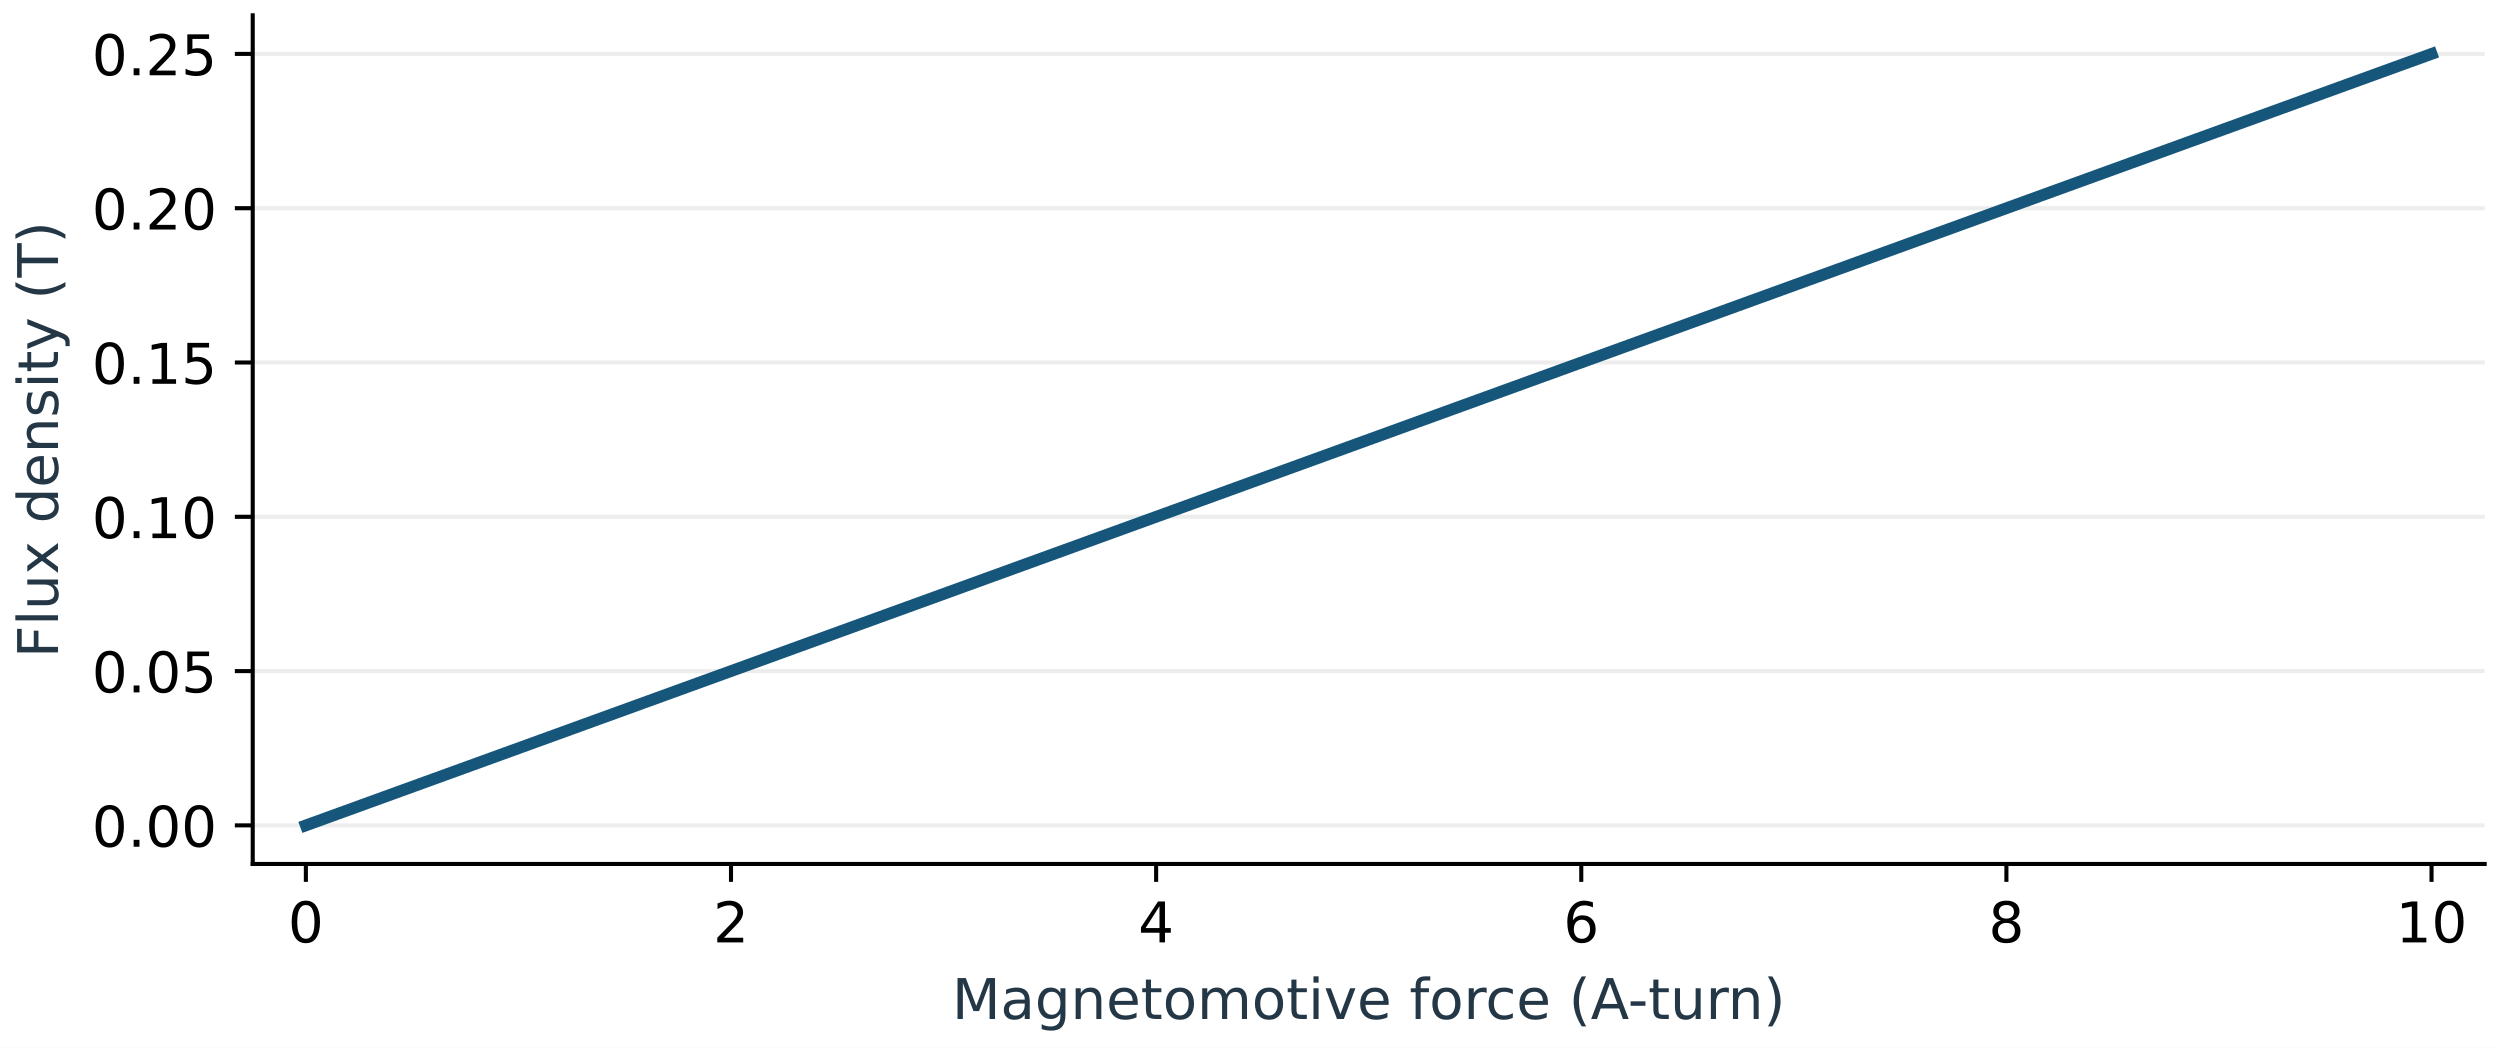
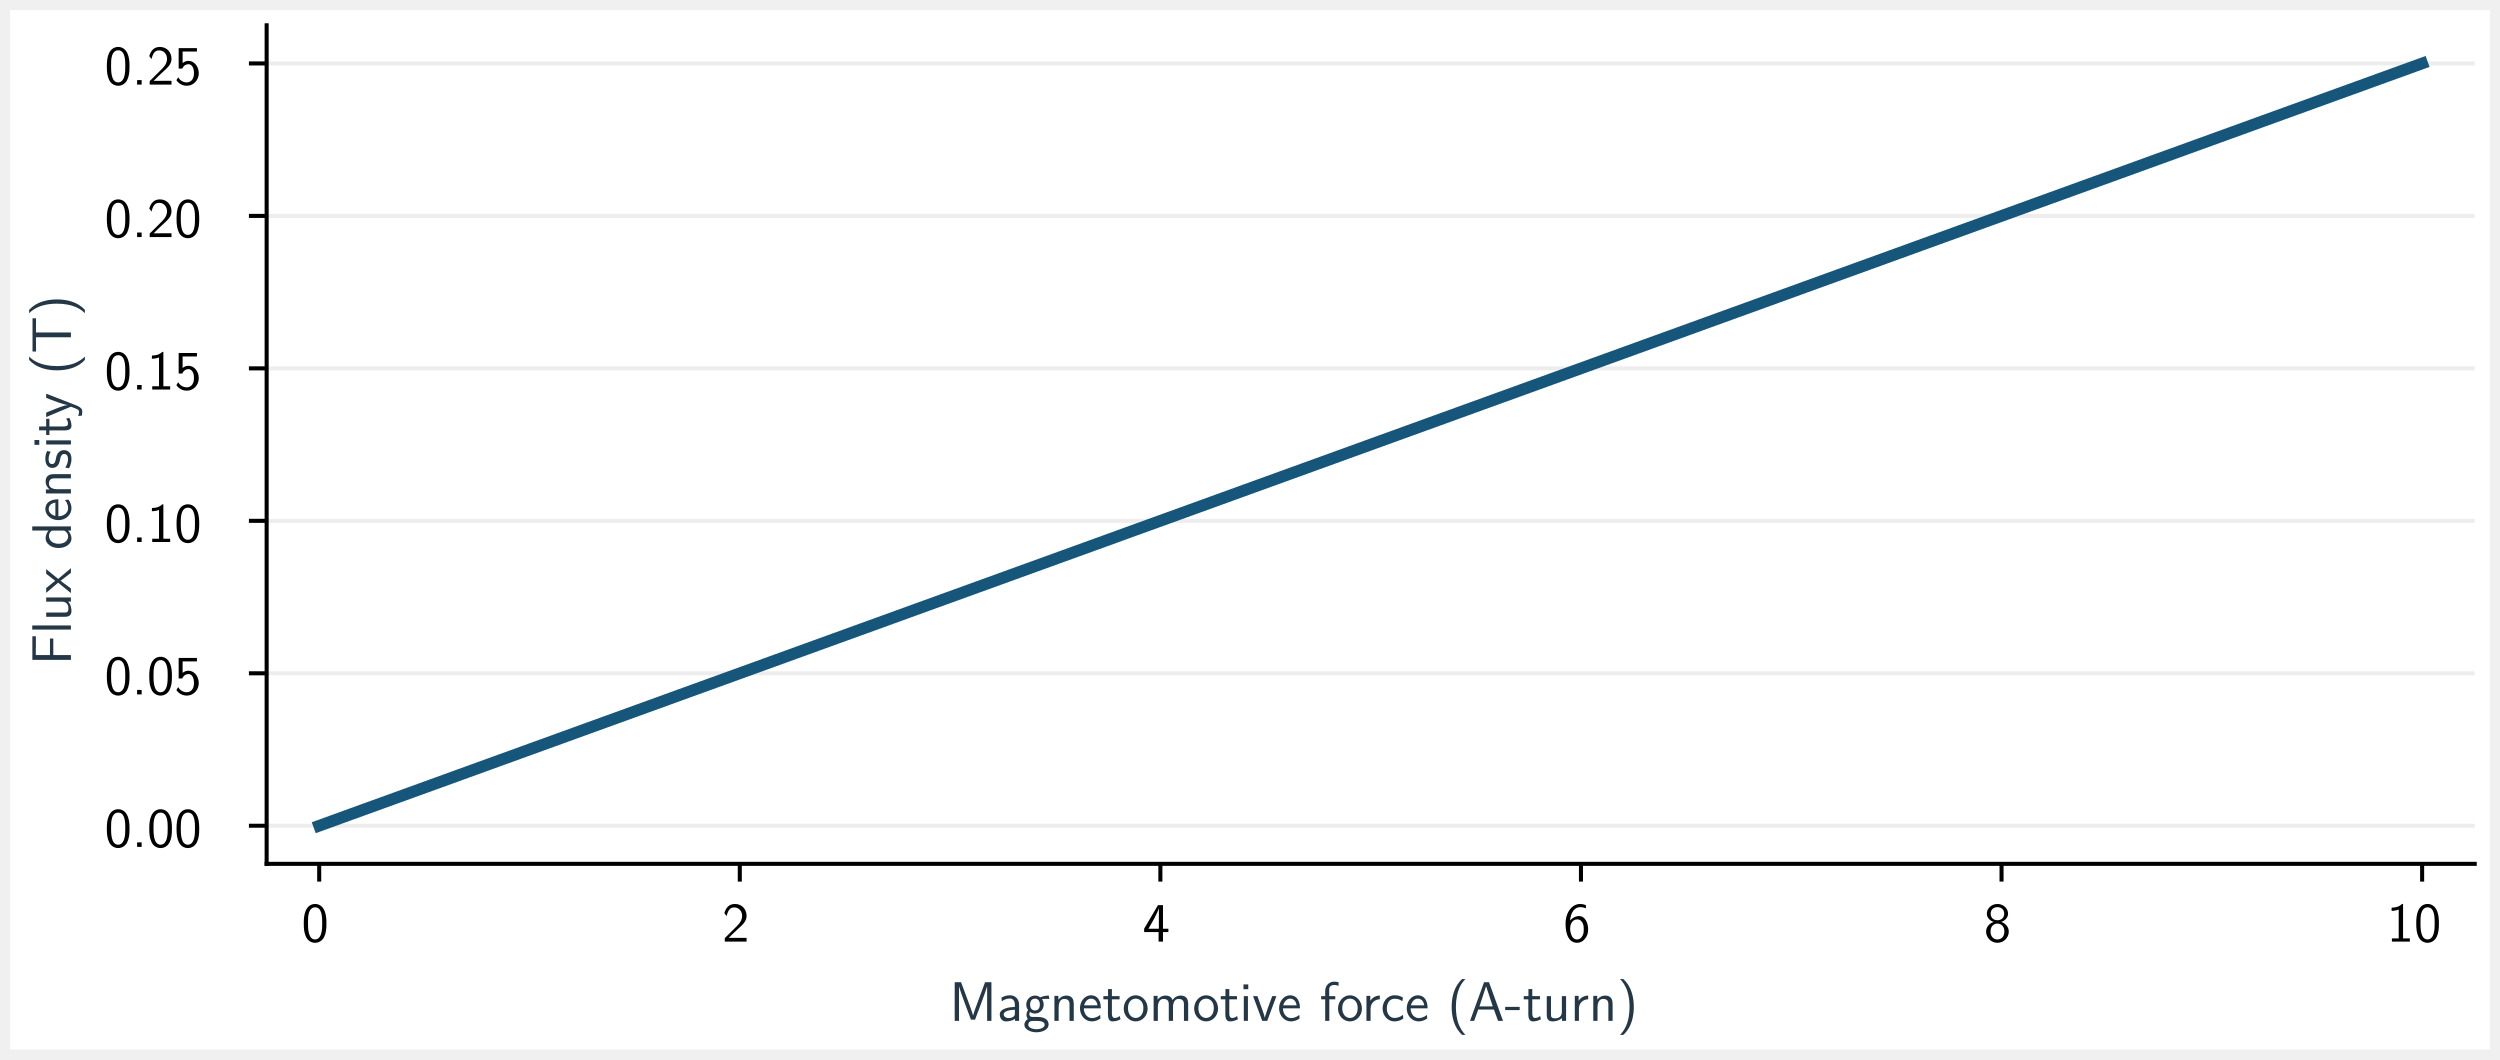
- <svg xmlns="http://www.w3.org/2000/svg" xmlns:xlink="http://www.w3.org/1999/xlink" width="489.6pt" height="205.2pt" viewBox="0 0 489.6 205.2" version="1.1">
+ <svg xmlns="http://www.w3.org/2000/svg" xmlns:xlink="http://www.w3.org/1999/xlink" version="1.1" width="493.594pt" height="209.198pt" viewBox="-72 -72 493.594 209.198">
  <defs>
-     <style type="text/css">*{stroke-linejoin: round; stroke-linecap: butt}</style>
+     <clipPath id="clip1">
+       <path d="M-19.355 98.555V-67.004H416.602V98.555ZM416.602-67.004" />
+     </clipPath>
+     <clipPath id="clip2">
+       <path d="M-19.355 98.555V-67.004H416.602V98.555ZM416.602-67.004" />
+     </clipPath>
+     <clipPath id="clip3">
+       <path d="M-19.355 98.555V-67.004H416.602V98.555ZM416.602-67.004" />
+     </clipPath>
+     <clipPath id="clip4">
+       <path d="M-19.355 98.555V-67.004H416.602V98.555ZM416.602-67.004" />
+     </clipPath>
+     <clipPath id="clip5">
+       <path d="M-19.355 98.555V-67.004H416.602V98.555ZM416.602-67.004" />
+     </clipPath>
+     <clipPath id="clip6">
+       <path d="M-19.355 98.555V-67.004H416.602V98.555ZM416.602-67.004" />
+     </clipPath>
+     <clipPath id="clip7">
+       <path d="M-19.355 98.555V-67.004H416.602V98.555ZM416.602-67.004" />
+     </clipPath>
+     <path id="g0-40" d="M3.586 2.761C3.157 2.365 2.486 1.507 2.101 .264C1.804-.715 1.694-1.738 1.694-2.739C1.694-5.984 2.849-7.568 3.586-8.25H2.926C1.276-6.776 .858-4.543 .858-2.75C.858-.814 1.331 1.342 2.926 2.761H3.586Z" />
+     <path id="g0-41" d="M3.322-2.739C3.322-4.675 2.849-6.831 1.254-8.25H.594C1.023-7.854 1.694-6.996 2.079-5.753C2.376-4.774 2.486-3.751 2.486-2.75C2.486 .495 1.331 2.079 .594 2.761H1.254C2.904 1.287 3.322-.946 3.322-2.739Z" />
+     <path id="g0-45" d="M2.981-2.123V-2.761H.121V-2.123H2.981Z" />
+     <path id="g0-46" d="M1.936 0V-.891H1.045V0H1.936Z" />
+     <path id="g0-48" d="M4.928-3.586C4.928-4.323 4.895-5.17 4.609-5.951C4.136-7.183 3.278-7.436 2.695-7.436C1.98-7.436 1.287-7.073 .88-6.204C.517-5.423 .451-4.532 .451-3.586C.451-2.387 .55-1.705 .902-.935C1.232-.209 1.936 .231 2.684 .231C3.41 .231 4.103-.165 4.477-.924C4.851-1.705 4.928-2.508 4.928-3.586ZM4.092-3.718C4.092-3.014 4.092-2.288 3.894-1.606C3.597-.55 2.981-.429 2.695-.429C1.287-.429 1.287-2.684 1.287-3.718C1.287-4.433 1.287-5.104 1.485-5.731C1.749-6.512 2.233-6.776 2.684-6.776C4.092-6.776 4.092-4.73 4.092-3.718Z" />
+     <path id="g0-49" d="M4.576 0V-.638H3.234V-7.436H3.025C2.849-7.26 2.321-6.743 1.133-6.721C.979-6.721 .968-6.71 .968-6.512V-6.072C1.639-6.072 2.145-6.237 2.376-6.336V-.638H1.034V0H4.576Z" />
+     <path id="g0-50" d="M4.84 0V-.748H2.882C2.75-.748 2.618-.737 2.486-.737H1.309C1.595-1.034 2.618-2.046 3.333-2.684C4.147-3.399 4.84-4.081 4.84-5.093C4.84-6.314 3.993-7.436 2.541-7.436C1.353-7.436 .748-6.655 .451-5.632C.803-5.192 .803-5.17 .902-5.038C1.177-6.215 1.584-6.754 2.398-6.754C3.344-6.754 3.96-6.017 3.96-5.071C3.96-4.499 3.729-3.861 2.992-3.135L.539-.693V0H4.84Z" />
+     <path id="g0-52" d="M5.082-1.892V-2.552H4.015V-7.205H3.025L.297-2.552V-1.892H3.146V0H4.015V-1.892H5.082ZM3.201-2.552H1.144C1.463-3.113 1.892-3.817 2.354-4.697C2.486-4.95 3.19-6.303 3.201-6.71V-2.552Z" />
+     <path id="g0-53" d="M4.84-2.233C4.84-3.608 3.916-4.686 2.805-4.686C2.365-4.686 1.958-4.521 1.65-4.246V-6.523H4.477V-7.205H.869V-3.157H1.584C1.859-3.784 2.343-4.026 2.794-4.026C3.311-4.026 3.894-3.564 3.894-2.255C3.894-.869 3.102-.429 2.464-.429C1.859-.429 1.133-.759 .781-1.452L.418-.858C1.144 .176 2.178 .231 2.475 .231C3.773 .231 4.84-.858 4.84-2.233Z" />
+     <path id="g0-54" d="M4.917-2.442C4.917-3.85 4.191-5.049 3.19-5.049C2.376-5.049 1.76-4.653 1.353-4.158C1.474-5.786 2.255-6.809 3.344-6.809C3.817-6.809 4.158-6.699 4.477-6.578V-7.216C4.026-7.381 3.707-7.436 3.322-7.436C1.837-7.436 .462-5.907 .462-3.542C.462-.385 1.837 .231 2.706 .231C3.366 .231 3.839-.033 4.268-.539C4.763-1.133 4.917-1.65 4.917-2.442ZM4.048-2.431C4.048-1.98 4.048-1.507 3.718-1.012C3.52-.715 3.245-.429 2.706-.429C1.562-.429 1.397-2.046 1.364-2.398C1.364-2.486 1.364-2.629 1.375-2.706C1.375-3.476 1.815-4.389 2.761-4.389C3.124-4.389 3.476-4.29 3.795-3.74C4.037-3.3 4.048-2.86 4.048-2.431Z" />
+     <path id="g0-56" d="M4.928-1.98C4.928-2.86 4.323-3.597 3.432-3.894C4.125-4.103 4.785-4.708 4.785-5.522C4.785-6.556 3.861-7.436 2.695-7.436C1.485-7.436 .594-6.523 .594-5.522C.594-4.697 1.265-4.092 1.947-3.894C1.056-3.597 .451-2.86 .451-1.98C.451-.803 1.43 .231 2.684 .231C3.982 .231 4.928-.825 4.928-1.98ZM4.026-5.511C4.026-4.774 3.52-4.224 2.695-4.224C1.826-4.224 1.353-4.807 1.353-5.511C1.353-6.347 1.947-6.809 2.684-6.809C3.476-6.809 4.026-6.314 4.026-5.511ZM4.059-1.991C4.059-.924 3.388-.429 2.695-.429C1.958-.429 1.32-.957 1.32-1.991C1.32-3.168 2.112-3.564 2.684-3.564C3.3-3.564 4.059-3.135 4.059-1.991Z" />
+     <path id="g0-65" d="M6.809 0L4.037-7.634H3.069L.297 0H1.111L1.914-2.233H5.016L5.83 0H6.809ZM4.785-2.849H2.156L3.465-6.842L4.785-2.849Z" />
+     <path id="g0-70" d="M5.654-6.919V-7.612H.99V0H1.936V-3.476H5.203V-4.136H1.936V-6.93H3.355C3.487-6.93 3.619-6.919 3.751-6.919H5.654Z" />
+     <path id="g0-77" d="M8.294 0V-7.634H7.04L5.786-4.246C5.214-2.706 4.785-1.551 4.675-1.045H4.664C4.631-1.232 4.488-1.639 4.345-2.068C4.147-2.662 4.147-2.684 3.971-3.135L2.299-7.634H1.045V0H1.892V-6.787H1.903C2.057-6.039 3.839-1.331 4.257-.231H5.06C5.423-1.177 7.238-5.973 7.436-6.798H7.447V0H8.294Z" />
+     <path id="g0-84" d="M6.952-6.886V-7.579H.385V-6.886H1.837C1.969-6.886 2.101-6.897 2.233-6.897H3.201V0H4.147V-6.897H5.115C5.247-6.897 5.379-6.886 5.511-6.886H6.952Z" />
+     <path id="g0-97" d="M4.411 0V-3.223C4.411-4.279 3.652-5.049 2.629-5.049C1.969-5.049 1.474-4.895 .935-4.587L1.001-3.861C1.485-4.213 1.991-4.411 2.629-4.411C3.135-4.411 3.575-4.004 3.575-3.201V-2.75C3.08-2.728 2.42-2.695 1.76-2.475C1.023-2.222 .594-1.815 .594-1.265C.594-.781 .88 .11 1.815 .11C2.42 .11 3.19-.066 3.597-.407V0H4.411ZM3.575-1.474C3.575-1.254 3.575-.99 3.212-.77C2.915-.583 2.541-.55 2.376-.55C1.782-.55 1.375-.869 1.375-1.276C1.375-2.024 2.904-2.189 3.575-2.189V-1.474Z" />
+     <path id="g0-99" d="M4.477-.462C4.477-.495 4.444-.836 4.433-.88L4.411-1.188C3.905-.781 3.344-.572 2.728-.572C1.815-.572 1.221-1.386 1.221-2.453C1.221-3.366 1.661-4.367 2.761-4.367C3.498-4.367 3.806-4.191 4.279-3.872L4.411-4.587C3.773-4.961 3.41-5.049 2.761-5.049C1.243-5.049 .385-3.707 .385-2.453C.385-1.045 1.397 .11 2.717 .11C3.256 .11 3.872-.022 4.477-.462Z" />
+     <path id="g0-100" d="M4.653 0V-7.634H3.839V-4.422C3.333-4.84 2.761-4.994 2.288-4.994C1.243-4.994 .385-3.872 .385-2.442C.385-1.023 1.199 .11 2.244 .11C2.651 .11 3.267-.022 3.817-.561V0H4.653ZM3.817-1.298C3.553-.825 3.168-.55 2.684-.55C2.013-.55 1.221-1.067 1.221-2.431C1.221-3.894 2.156-4.334 2.794-4.334C3.223-4.334 3.575-4.114 3.817-3.751V-1.298Z" />
+     <path id="g0-101" d="M4.477-2.475C4.477-2.948 4.433-3.619 4.081-4.202C3.63-4.961 2.86-5.049 2.541-5.049C1.353-5.049 .363-3.905 .363-2.475C.363-1.023 1.419 .11 2.695 .11C3.201 .11 3.806-.033 4.411-.473C4.411-.517 4.378-.88 4.378-.88S4.345-1.133 4.345-1.177C3.696-.627 3.047-.55 2.717-.55C1.87-.55 1.144-1.309 1.122-2.475H4.477ZM3.828-3.069H1.188C1.375-3.806 1.892-4.389 2.541-4.389C2.882-4.389 3.641-4.235 3.828-3.069Z" />
+     <path id="g0-102" d="M3.729-6.908V-7.634C3.652-7.656 3.289-7.744 2.882-7.744C1.837-7.744 1.089-6.941 1.089-5.874V-4.884H.286V-4.246H1.089V0H1.903V-4.246H3.08V-4.884H1.881V-6.204C1.881-6.952 2.508-7.084 2.871-7.084C3.256-7.084 3.597-6.963 3.729-6.908Z" />
+     <path id="g0-103" d="M5.225-4.323L5.104-4.994C4.895-4.994 4.147-4.983 3.421-4.631C3.058-4.939 2.618-4.994 2.398-4.994C1.441-4.994 .671-4.191 .671-3.223C.671-2.827 .792-2.464 1.034-2.134C.781-1.782 .715-1.452 .715-1.188C.715-.781 .869-.506 .99-.363C.429 0 .297 .473 .297 .781C.297 1.584 1.342 2.255 2.684 2.255S5.082 1.606 5.082 .77C5.082-.77 3.3-.77 2.849-.77H1.914C1.76-.77 1.287-.77 1.287-1.353C1.287-1.595 1.331-1.661 1.397-1.76C1.584-1.628 1.947-1.441 2.387-1.441C3.333-1.441 4.114-2.222 4.114-3.223C4.114-3.619 3.971-4.026 3.751-4.334C3.751-4.334 3.773-4.312 3.784-4.29C4.015-4.312 4.257-4.345 4.664-4.345C4.697-4.345 4.95-4.345 5.225-4.323ZM3.355-3.223C3.355-2.244 2.739-2.046 2.398-2.046C1.914-2.046 1.43-2.376 1.43-3.212C1.43-4.191 2.046-4.389 2.387-4.389C2.871-4.389 3.355-4.059 3.355-3.223ZM4.312 .781C4.312 1.287 3.553 1.65 2.695 1.65S1.067 1.309 1.067 .77C1.067 .737 1.067 .022 1.903 .022H2.86C3.102 .022 4.312 .022 4.312 .781Z" />
+     <path id="g0-105" d="M1.672 0V-4.884H.858V0H1.672ZM1.738-6.248V-7.194H.792V-6.248H1.738Z" />
+     <path id="g0-108" d="M1.672 0V-7.634H.858V0H1.672Z" />
+     <path id="g0-109" d="M7.667 0V-3.311C7.667-4.07 7.469-4.994 6.182-4.994C5.247-4.994 4.73-4.345 4.565-4.103C4.367-4.796 3.762-4.994 3.19-4.994C2.288-4.994 1.815-4.411 1.628-4.18V-4.939H.847V0H1.683V-2.739C1.683-3.465 1.969-4.334 2.772-4.334C3.784-4.334 3.839-3.641 3.839-3.234V0H4.675V-2.739C4.675-3.465 4.961-4.334 5.764-4.334C6.776-4.334 6.831-3.641 6.831-3.234V0H7.667Z" />
+     <path id="g0-110" d="M4.664 0V-3.311C4.664-3.982 4.521-4.994 3.19-4.994C2.574-4.994 2.046-4.719 1.628-4.191V-4.939H.847V0H1.683V-2.739C1.683-3.421 1.936-4.334 2.772-4.334C3.795-4.334 3.828-3.619 3.828-3.234V0H4.664Z" />
+     <path id="g0-111" d="M5.049-2.42C5.049-3.905 3.96-5.049 2.695-5.049C1.397-5.049 .33-3.883 .33-2.42C.33-.979 1.43 .11 2.684 .11C3.982 .11 5.049-1.001 5.049-2.42ZM4.213-2.53C4.213-1.177 3.432-.572 2.695-.572C1.903-.572 1.166-1.232 1.166-2.53C1.166-3.861 1.991-4.389 2.684-4.389C3.443-4.389 4.213-3.817 4.213-2.53Z" />
+     <path id="g0-114" d="M3.498-4.257V-4.994C2.497-4.983 1.914-4.4 1.617-3.971V-4.939H.858V0H1.672V-2.409C1.672-3.52 2.508-4.246 3.498-4.257Z" />
+     <path id="g0-115" d="M3.872-1.397C3.872-1.958 3.531-2.31 3.487-2.365C3.08-2.783 2.75-2.849 2.079-2.981C1.683-3.058 1.122-3.168 1.122-3.718C1.122-4.4 1.892-4.4 2.035-4.4C2.618-4.4 3.08-4.268 3.564-3.993L3.696-4.708C2.992-5.038 2.398-5.049 2.145-5.049S.363-5.049 .363-3.619C.363-3.135 .627-2.805 .792-2.651C1.188-2.31 1.463-2.255 2.112-2.123C2.475-2.046 3.113-1.914 3.113-1.331C3.113-.572 2.255-.572 2.101-.572C1.661-.572 1.023-.693 .429-1.122L.297-.374C.352-.341 1.1 .11 2.112 .11C3.531 .11 3.872-.748 3.872-1.397Z" />
+     <path id="g0-116" d="M3.586-.319L3.421-.957C3.036-.616 2.629-.572 2.431-.572C1.947-.572 1.881-1.089 1.881-1.474V-4.246H3.399V-4.884H1.881V-6.281H1.122V-4.884H.198V-4.246H1.1V-1.287C1.1-.649 1.243 .11 2.002 .11C2.739 .11 3.245-.143 3.586-.319Z" />
+     <path id="g0-117" d="M4.664 0V-4.884H3.828V-1.738C3.828-.902 3.245-.495 2.53-.495C1.76-.495 1.683-.781 1.683-1.265V-4.884H.847V-1.221C.847-.429 1.1 .11 2.002 .11C2.31 .11 3.179 .055 3.85-.55V0H4.664Z" />
+     <path id="g0-118" d="M4.763-4.884H3.938C3.344-3.256 3.685-4.202 3.135-2.695C2.948-2.167 2.541-1.001 2.475-.594H2.464C2.409-.979 2.189-1.584 2.024-2.057L1.012-4.884H.154L1.969 0H2.948L4.763-4.884Z" />
+     <path id="g0-120" d="M4.917 0L2.794-2.519L4.741-4.884H3.817L2.431-3.102L.99-4.884H.055L2.057-2.519L0 0H.913L2.431-2.046L3.993 0H4.917Z" />
+     <path id="g0-121" d="M4.763-4.884H3.938C3.432-3.586 2.585-1.43 2.541-.638H2.53C2.475-1.287 1.892-2.739 1.804-2.959L1.023-4.884H.154L2.2 0L1.815 1.001C1.573 1.551 1.408 1.606 1.21 1.606C1.056 1.606 .704 1.573 .363 1.441L.429 2.156C.495 2.167 .858 2.244 1.21 2.244C1.474 2.244 1.991 2.244 2.464 1.034L4.763-4.884Z" />
  </defs>
-   <g id="figure_1">
-     <g id="patch_1">
-       <path d="M 0 205.2  L 489.6 205.2  L 489.6 0  L 0 0  z " style="fill: #ffffff" />
+   <g id="page1">
+     <path d="M-70 135.199H419.602V-70.004H-70Z" fill="#fff" />
+     <path d="M-19.355 98.555H416.602V-67.004H-19.355Z" fill="#fff" />
+     <path d="M-8.977 98.555V102.055" />
+     <path d="M-8.977 98.555V102.055" stroke="#000" fill="none" stroke-width=".8" stroke-miterlimit="10" stroke-linejoin="bevel" />
+     <g transform="matrix(1 0 0 1 57.5228 -21.285)">
+       <use x="-70" y="135.198" xlink:href="#g0-48" />
    </g>
-     <g id="axes_1">
-       <g id="patch_2">
-         <path d="M 49.493 169.199  L 486.6 169.199  L 486.6 3  L 49.493 3  z " style="fill: #ffffff" />
-       </g>
-       <g id="matplotlib.axis_1">
-         <g id="xtick_1">
-           <g id="line2d_1">
-             <defs>
-               <path id="me725185d72" d="M 0 0  L 0 3.5  " style="stroke: #000000; stroke-width: 0.8" />
-             </defs>
-             <g>
-               <use xlink:href="#me725185d72" x="59.901" y="169.199" style="stroke: #000000; stroke-width: 0.8" />
-             </g>
-           </g>
-           <g id="text_1">
-             <text style="font-size: 11px; font-family: 'DejaVu Sans'; text-anchor: middle" x="59.901" y="184.556" transform="rotate(-0 59.90058 184.5563)">0</text>
-           </g>
-         </g>
-         <g id="xtick_2">
-           <g id="line2d_2">
-             <g>
-               <use xlink:href="#me725185d72" x="143.159" y="169.199" style="stroke: #000000; stroke-width: 0.8" />
-             </g>
-           </g>
-           <g id="text_2">
-             <text style="font-size: 11px; font-family: 'DejaVu Sans'; text-anchor: middle" x="143.159" y="184.556" transform="rotate(-0 143.159 184.5563)">2</text>
-           </g>
-         </g>
-         <g id="xtick_3">
-           <g id="line2d_3">
-             <g>
-               <use xlink:href="#me725185d72" x="226.417" y="169.199" style="stroke: #000000; stroke-width: 0.8" />
-             </g>
-           </g>
-           <g id="text_3">
-             <text style="font-size: 11px; font-family: 'DejaVu Sans'; text-anchor: middle" x="226.417" y="184.556" transform="rotate(-0 226.4173 184.5563)">4</text>
-           </g>
-         </g>
-         <g id="xtick_4">
-           <g id="line2d_4">
-             <g>
-               <use xlink:href="#me725185d72" x="309.676" y="169.199" style="stroke: #000000; stroke-width: 0.8" />
-             </g>
-           </g>
-           <g id="text_4">
-             <text style="font-size: 11px; font-family: 'DejaVu Sans'; text-anchor: middle" x="309.676" y="184.556" transform="rotate(-0 309.6757 184.5563)">6</text>
-           </g>
-         </g>
-         <g id="xtick_5">
-           <g id="line2d_5">
-             <g>
-               <use xlink:href="#me725185d72" x="392.934" y="169.199" style="stroke: #000000; stroke-width: 0.8" />
-             </g>
-           </g>
-           <g id="text_5">
-             <text style="font-size: 11px; font-family: 'DejaVu Sans'; text-anchor: middle" x="392.934" y="184.556" transform="rotate(-0 392.9341 184.5563)">8</text>
-           </g>
-         </g>
-         <g id="xtick_6">
-           <g id="line2d_6">
-             <g>
-               <use xlink:href="#me725185d72" x="476.192" y="169.199" style="stroke: #000000; stroke-width: 0.8" />
-             </g>
-           </g>
-           <g id="text_6">
-             <text style="font-size: 11px; font-family: 'DejaVu Sans'; text-anchor: middle" x="476.192" y="184.556" transform="rotate(-0 476.1925 184.5563)">10</text>
-           </g>
-         </g>
-         <g id="text_7">
-           <text style="font-size: 11px; font-family: 'DejaVu Sans'; text-anchor: middle; fill: #243746" x="268.047" y="199.557" transform="rotate(-0 268.0465 199.5572)">Magnetomotive force (A-turn)</text>
-         </g>
-       </g>
-       <g id="matplotlib.axis_2">
-         <g id="ytick_1">
-           <g id="line2d_7">
-             <path d="M 49.493 161.644  L 486.6 161.644  " clip-path="url(#p2b1420f755)" style="fill: none; stroke: #b0b0b0; stroke-opacity: 0.22; stroke-width: 0.8; stroke-linecap: square" />
-           </g>
-           <g id="line2d_8">
-             <defs>
-               <path id="m62a54f5717" d="M 0 0  L -3.5 0  " style="stroke: #000000; stroke-width: 0.8" />
-             </defs>
-             <g>
-               <use xlink:href="#m62a54f5717" x="49.493" y="161.644" style="stroke: #000000; stroke-width: 0.8" />
-             </g>
-           </g>
-           <g id="text_8">
-             <text style="font-size: 11px; font-family: 'DejaVu Sans'; text-anchor: end" x="42.493" y="165.823" transform="rotate(-0 42.49329 165.8231)">0.00</text>
-           </g>
-         </g>
-         <g id="ytick_2">
-           <g id="line2d_9">
-             <path d="M 49.493 131.426  L 486.6 131.426  " clip-path="url(#p2b1420f755)" style="fill: none; stroke: #b0b0b0; stroke-opacity: 0.22; stroke-width: 0.8; stroke-linecap: square" />
-           </g>
-           <g id="line2d_10">
-             <g>
-               <use xlink:href="#m62a54f5717" x="49.493" y="131.426" style="stroke: #000000; stroke-width: 0.8" />
-             </g>
-           </g>
-           <g id="text_9">
-             <text style="font-size: 11px; font-family: 'DejaVu Sans'; text-anchor: end" x="42.493" y="135.605" transform="rotate(-0 42.49329 135.6052)">0.05</text>
-           </g>
-         </g>
-         <g id="ytick_3">
-           <g id="line2d_11">
-             <path d="M 49.493 101.209  L 486.6 101.209  " clip-path="url(#p2b1420f755)" style="fill: none; stroke: #b0b0b0; stroke-opacity: 0.22; stroke-width: 0.8; stroke-linecap: square" />
-           </g>
-           <g id="line2d_12">
-             <g>
-               <use xlink:href="#m62a54f5717" x="49.493" y="101.209" style="stroke: #000000; stroke-width: 0.8" />
-             </g>
-           </g>
-           <g id="text_10">
-             <text style="font-size: 11px; font-family: 'DejaVu Sans'; text-anchor: end" x="42.493" y="105.387" transform="rotate(-0 42.49329 105.3872)">0.10</text>
-           </g>
-         </g>
-         <g id="ytick_4">
-           <g id="line2d_13">
-             <path d="M 49.493 70.991  L 486.6 70.991  " clip-path="url(#p2b1420f755)" style="fill: none; stroke: #b0b0b0; stroke-opacity: 0.22; stroke-width: 0.8; stroke-linecap: square" />
-           </g>
-           <g id="line2d_14">
-             <g>
-               <use xlink:href="#m62a54f5717" x="49.493" y="70.991" style="stroke: #000000; stroke-width: 0.8" />
-             </g>
-           </g>
-           <g id="text_11">
-             <text style="font-size: 11px; font-family: 'DejaVu Sans'; text-anchor: end" x="42.493" y="75.169" transform="rotate(-0 42.49329 75.16931)">0.15</text>
-           </g>
-         </g>
-         <g id="ytick_5">
-           <g id="line2d_15">
-             <path d="M 49.493 40.773  L 486.6 40.773  " clip-path="url(#p2b1420f755)" style="fill: none; stroke: #b0b0b0; stroke-opacity: 0.22; stroke-width: 0.8; stroke-linecap: square" />
-           </g>
-           <g id="line2d_16">
-             <g>
-               <use xlink:href="#m62a54f5717" x="49.493" y="40.773" style="stroke: #000000; stroke-width: 0.8" />
-             </g>
-           </g>
-           <g id="text_12">
-             <text style="font-size: 11px; font-family: 'DejaVu Sans'; text-anchor: end" x="42.493" y="44.951" transform="rotate(-0 42.49329 44.95137)">0.20</text>
-           </g>
-         </g>
-         <g id="ytick_6">
-           <g id="line2d_17">
-             <path d="M 49.493 10.555  L 486.6 10.555  " clip-path="url(#p2b1420f755)" style="fill: none; stroke: #b0b0b0; stroke-opacity: 0.22; stroke-width: 0.8; stroke-linecap: square" />
-           </g>
-           <g id="line2d_18">
-             <g>
-               <use xlink:href="#m62a54f5717" x="49.493" y="10.555" style="stroke: #000000; stroke-width: 0.8" />
-             </g>
-           </g>
-           <g id="text_13">
-             <text style="font-size: 11px; font-family: 'DejaVu Sans'; text-anchor: end" x="42.493" y="14.733" transform="rotate(-0 42.49329 14.73344)">0.25</text>
-           </g>
-         </g>
-         <g id="text_14">
-           <text style="font-size: 11px; font-family: 'DejaVu Sans'; text-anchor: middle; fill: #243746" x="11.359" y="86.1" transform="rotate(-90 11.35852 86.09957)">Flux density (T)</text>
-         </g>
-       </g>
-       <g id="line2d_19">
-         <path d="M 59.901 161.644  L 64.106 160.118  L 68.311 158.592  L 72.515 157.066  L 76.72 155.54  L 80.925 154.014  L 85.13 152.487  L 89.335 150.961  L 93.54 149.435  L 97.745 147.909  L 101.95 146.383  L 106.155 144.857  L 110.36 143.331  L 114.565 141.804  L 118.77 140.278  L 122.975 138.752  L 127.18 137.226  L 131.385 135.7  L 135.59 134.174  L 139.795 132.647  L 144 131.121  L 148.205 129.595  L 152.41 128.069  L 156.615 126.543  L 160.82 125.017  L 165.025 123.49  L 169.23 121.964  L 173.435 120.438  L 177.64 118.912  L 181.845 117.386  L 186.05 115.86  L 190.255 114.334  L 194.46 112.807  L 198.665 111.281  L 202.87 109.755  L 207.074 108.229  L 211.279 106.703  L 215.484 105.177  L 219.689 103.65  L 223.894 102.124  L 228.099 100.598  L 232.304 99.072  L 236.509 97.546  L 240.714 96.02  L 244.919 94.493  L 249.124 92.967  L 253.329 91.441  L 257.534 89.915  L 261.739 88.389  L 265.944 86.863  L 270.149 85.336  L 274.354 83.81  L 278.559 82.284  L 282.764 80.758  L 286.969 79.232  L 291.174 77.706  L 295.379 76.18  L 299.584 74.653  L 303.789 73.127  L 307.994 71.601  L 312.199 70.075  L 316.404 68.549  L 320.609 67.023  L 324.814 65.496  L 329.019 63.97  L 333.224 62.444  L 337.429 60.918  L 341.633 59.392  L 345.838 57.866  L 350.043 56.339  L 354.248 54.813  L 358.453 53.287  L 362.658 51.761  L 366.863 50.235  L 371.068 48.709  L 375.273 47.183  L 379.478 45.656  L 383.683 44.13  L 387.888 42.604  L 392.093 41.078  L 396.298 39.552  L 400.503 38.026  L 404.708 36.499  L 408.913 34.973  L 413.118 33.447  L 417.323 31.921  L 421.528 30.395  L 425.733 28.869  L 429.938 27.342  L 434.143 25.816  L 438.348 24.29  L 442.553 22.764  L 446.758 21.238  L 450.963 19.712  L 455.168 18.186  L 459.373 16.659  L 463.578 15.133  L 467.783 13.607  L 471.987 12.081  L 476.192 10.555  " clip-path="url(#p2b1420f755)" style="fill: none; stroke: #16567b; stroke-width: 2.3; stroke-linecap: square" />
-       </g>
-       <g id="patch_3">
-         <path d="M 49.493 169.199  L 49.493 3  " style="fill: none; stroke: #000000; stroke-width: 0.8; stroke-linejoin: miter; stroke-linecap: square" />
-       </g>
-       <g id="patch_4">
-         <path d="M 49.493 169.199  L 486.6 169.199  " style="fill: none; stroke: #000000; stroke-width: 0.8; stroke-linejoin: miter; stroke-linecap: square" />
-       </g>
+     <path d="M74.063 98.555V102.055" />
+     <path d="M74.063 98.555V102.055" stroke="#000" fill="none" stroke-width=".8" stroke-miterlimit="10" stroke-linejoin="bevel" />
+     <g transform="matrix(1 0 0 1 140.5624 -21.285)">
+       <use x="-70" y="135.198" xlink:href="#g0-50" />
    </g>
+     <path d="M157.102 98.555V102.055" />
+     <path d="M157.102 98.555V102.055" stroke="#000" fill="none" stroke-width=".8" stroke-miterlimit="10" stroke-linejoin="bevel" />
+     <g transform="matrix(1 0 0 1 223.602 -21.285)">
+       <use x="-70" y="135.198" xlink:href="#g0-52" />
+     </g>
+     <path d="M240.141 98.555V102.055" />
+     <path d="M240.141 98.555V102.055" stroke="#000" fill="none" stroke-width=".8" stroke-miterlimit="10" stroke-linejoin="bevel" />
+     <g transform="matrix(1 0 0 1 306.641 -21.285)">
+       <use x="-70" y="135.198" xlink:href="#g0-54" />
+     </g>
+     <path d="M323.18 98.555V102.055" />
+     <path d="M323.18 98.555V102.055" stroke="#000" fill="none" stroke-width=".8" stroke-miterlimit="10" stroke-linejoin="bevel" />
+     <g transform="matrix(1 0 0 1 389.681 -21.285)">
+       <use x="-70" y="135.198" xlink:href="#g0-56" />
+     </g>
+     <path d="M406.219 98.555V102.055" />
+     <path d="M406.219 98.555V102.055" stroke="#000" fill="none" stroke-width=".8" stroke-miterlimit="10" stroke-linejoin="bevel" />
+     <g transform="matrix(1 0 0 1 469.22 -21.285)">
+       <use x="-70" y="135.198" xlink:href="#g0-49" />
+       <use x="-64.615" y="135.198" xlink:href="#g0-48" />
+     </g>
+     <g fill="#243746" transform="matrix(1 0 0 1 185.45 -5.643)">
+       <use x="-70" y="135.198" xlink:href="#g0-77" />
+       <use x="-60.656" y="135.198" xlink:href="#g0-97" />
+       <use x="-55.499" y="135.198" xlink:href="#g0-103" />
+       <use x="-50.114" y="135.198" xlink:href="#g0-110" />
+       <use x="-44.588" y="135.198" xlink:href="#g0-101" />
+       <use x="-39.801" y="135.198" xlink:href="#g0-116" />
+       <use x="-35.912" y="135.198" xlink:href="#g0-111" />
+       <use x="-30.527" y="135.198" xlink:href="#g0-109" />
+       <use x="-22.009" y="135.198" xlink:href="#g0-111" />
+       <use x="-16.623" y="135.198" xlink:href="#g0-116" />
+       <use x="-12.734" y="135.198" xlink:href="#g0-105" />
+       <use x="-10.2" y="135.198" xlink:href="#g0-118" />
+       <use x="-5.273" y="135.198" xlink:href="#g0-101" />
+       <use x="3.104" y="135.198" xlink:href="#g0-102" />
+       <use x="6.395" y="135.198" xlink:href="#g0-111" />
+       <use x="11.481" y="135.198" xlink:href="#g0-114" />
+       <use x="15.141" y="135.198" xlink:href="#g0-99" />
+       <use x="19.928" y="135.198" xlink:href="#g0-101" />
+       <use x="28.305" y="135.198" xlink:href="#g0-40" />
+       <use x="32.493" y="135.198" xlink:href="#g0-65" />
+       <use x="39.61" y="135.198" xlink:href="#g0-45" />
+       <use x="43.2" y="135.198" xlink:href="#g0-116" />
+       <use x="47.09" y="135.198" xlink:href="#g0-117" />
+       <use x="52.616" y="135.198" xlink:href="#g0-114" />
+       <use x="56.276" y="135.198" xlink:href="#g0-110" />
+       <use x="61.801" y="135.198" xlink:href="#g0-41" />
+     </g>
+     <path d="M-19.355 91.031H416.602" stroke="#b0b0b0" fill="none" stroke-width=".8" stroke-miterlimit="10" stroke-linecap="square" stroke-linejoin="bevel" stroke-opacity=".22" clip-path="url(#clip1)" />
+     <path d="M-19.355 91.031H-22.855" />
+     <path d="M-19.355 91.031H-22.855" stroke="#000" fill="none" stroke-width=".8" stroke-miterlimit="10" stroke-linejoin="bevel" />
+     <g transform="matrix(1 0 0 1 18.6428 -39.9894)">
+       <use x="-70" y="135.198" xlink:href="#g0-48" />
+       <use x="-64.615" y="135.198" xlink:href="#g0-46" />
+       <use x="-61.623" y="135.198" xlink:href="#g0-48" />
+       <use x="-56.237" y="135.198" xlink:href="#g0-48" />
+     </g>
+     <path d="M-19.355 60.93H416.602" stroke="#b0b0b0" fill="none" stroke-width=".8" stroke-miterlimit="10" stroke-linecap="square" stroke-linejoin="bevel" stroke-opacity=".22" clip-path="url(#clip2)" />
+     <path d="M-19.355 60.93H-22.855" />
+     <path d="M-19.355 60.93H-22.855" stroke="#000" fill="none" stroke-width=".8" stroke-miterlimit="10" stroke-linejoin="bevel" />
+     <g transform="matrix(1 0 0 1 18.6428 -70.0908)">
+       <use x="-70" y="135.198" xlink:href="#g0-48" />
+       <use x="-64.615" y="135.198" xlink:href="#g0-46" />
+       <use x="-61.623" y="135.198" xlink:href="#g0-48" />
+       <use x="-56.237" y="135.198" xlink:href="#g0-53" />
+     </g>
+     <path d="M-19.355 30.828H416.602" stroke="#b0b0b0" fill="none" stroke-width=".8" stroke-miterlimit="10" stroke-linecap="square" stroke-linejoin="bevel" stroke-opacity=".22" clip-path="url(#clip3)" />
+     <path d="M-19.355 30.828H-22.855" />
+     <path d="M-19.355 30.828H-22.855" stroke="#000" fill="none" stroke-width=".8" stroke-miterlimit="10" stroke-linejoin="bevel" />
+     <g transform="matrix(1 0 0 1 18.6428 -100.192)">
+       <use x="-70" y="135.198" xlink:href="#g0-48" />
+       <use x="-64.615" y="135.198" xlink:href="#g0-46" />
+       <use x="-61.623" y="135.198" xlink:href="#g0-49" />
+       <use x="-56.237" y="135.198" xlink:href="#g0-48" />
+     </g>
+     <path d="M-19.355 .727H416.602" stroke="#b0b0b0" fill="none" stroke-width=".8" stroke-miterlimit="10" stroke-linecap="square" stroke-linejoin="bevel" stroke-opacity=".22" clip-path="url(#clip4)" />
+     <path d="M-19.355 .727H-22.855" />
+     <path d="M-19.355 .727H-22.855" stroke="#000" fill="none" stroke-width=".8" stroke-miterlimit="10" stroke-linejoin="bevel" />
+     <g transform="matrix(1 0 0 1 18.6428 -130.2934)">
+       <use x="-70" y="135.198" xlink:href="#g0-48" />
+       <use x="-64.615" y="135.198" xlink:href="#g0-46" />
+       <use x="-61.623" y="135.198" xlink:href="#g0-49" />
+       <use x="-56.237" y="135.198" xlink:href="#g0-53" />
+     </g>
+     <path d="M-19.355-29.375H416.602" stroke="#b0b0b0" fill="none" stroke-width=".8" stroke-miterlimit="10" stroke-linecap="square" stroke-linejoin="bevel" stroke-opacity=".22" clip-path="url(#clip5)" />
+     <path d="M-19.355-29.375H-22.855" />
+     <path d="M-19.355-29.375H-22.855" stroke="#000" fill="none" stroke-width=".8" stroke-miterlimit="10" stroke-linejoin="bevel" />
+     <g transform="matrix(1 0 0 1 18.6428 -160.3947)">
+       <use x="-70" y="135.198" xlink:href="#g0-48" />
+       <use x="-64.615" y="135.198" xlink:href="#g0-46" />
+       <use x="-61.623" y="135.198" xlink:href="#g0-50" />
+       <use x="-56.237" y="135.198" xlink:href="#g0-48" />
+     </g>
+     <path d="M-19.355-59.477H416.602" stroke="#b0b0b0" fill="none" stroke-width=".8" stroke-miterlimit="10" stroke-linecap="square" stroke-linejoin="bevel" stroke-opacity=".22" clip-path="url(#clip6)" />
+     <path d="M-19.355-59.477H-22.855" />
+     <path d="M-19.355-59.477H-22.855" stroke="#000" fill="none" stroke-width=".8" stroke-miterlimit="10" stroke-linejoin="bevel" />
+     <g transform="matrix(1 0 0 1 18.6428 -190.4959)">
+       <use x="-70" y="135.198" xlink:href="#g0-48" />
+       <use x="-64.615" y="135.198" xlink:href="#g0-46" />
+       <use x="-61.623" y="135.198" xlink:href="#g0-50" />
+       <use x="-56.237" y="135.198" xlink:href="#g0-53" />
+     </g>
+     <g fill="#243746" transform="matrix(0 -1 1 0 -193.1978 -10.7234)">
+       <use x="-70" y="135.198" xlink:href="#g0-70" />
+       <use x="-63.883" y="135.198" xlink:href="#g0-108" />
+       <use x="-61.349" y="135.198" xlink:href="#g0-117" />
+       <use x="-55.823" y="135.198" xlink:href="#g0-120" />
+       <use x="-47.306" y="135.198" xlink:href="#g0-100" />
+       <use x="-41.78" y="135.198" xlink:href="#g0-101" />
+       <use x="-36.994" y="135.198" xlink:href="#g0-110" />
+       <use x="-31.468" y="135.198" xlink:href="#g0-115" />
+       <use x="-27.339" y="135.198" xlink:href="#g0-105" />
+       <use x="-24.805" y="135.198" xlink:href="#g0-116" />
+       <use x="-21.216" y="135.198" xlink:href="#g0-121" />
+       <use x="-12.698" y="135.198" xlink:href="#g0-40" />
+       <use x="-8.51" y="135.198" xlink:href="#g0-84" />
+       <use x="-1.164" y="135.198" xlink:href="#g0-41" />
+     </g>
+     <path d="M-8.977 91.031L-4.785 89.508L-.59 87.988L3.606 86.469L7.797 84.949L11.992 83.43L16.188 81.91L20.379 80.387L24.574 78.867L28.77 77.348L32.961 75.828L37.156 74.309L41.352 72.785L45.543 71.266L49.738 69.746L53.93 68.227L58.125 66.707L62.32 65.184L66.512 63.664L70.707 62.145L74.902 60.625L79.094 59.105L83.289 57.582L87.484 56.062L91.676 54.543L95.871 53.023L100.066 51.504L104.258 49.984L108.453 48.461L112.645 46.941L116.84 45.422L121.035 43.902L125.227 42.383L129.422 40.859L133.617 39.34L137.809 37.82L142.004 36.301L146.199 34.781L150.391 33.258L154.586 31.738L158.781 30.219L162.973 28.699L167.168 27.18L171.359 25.66L175.555 24.137L179.75 22.617L183.941 21.098L188.137 19.578L192.332 18.059L196.523 16.535L200.719 15.016L204.914 13.496L209.105 11.977L213.301 10.457L217.496 8.934L221.688 7.414L225.883 5.895L230.074 4.375L234.27 2.855L238.465 1.336L242.656-.187L246.852-1.707L251.047-3.227L255.238-4.746L259.434-6.266L263.629-7.789L267.82-9.309L272.016-10.828L276.211-12.348L280.402-13.867L284.598-15.391L288.789-16.91L292.984-18.43L297.18-19.949L301.371-21.469L305.566-22.992L309.762-24.512L313.953-26.031L318.148-27.551L322.344-29.07L326.535-30.59L330.73-32.113L334.926-33.633L339.117-35.152L343.313-36.672L347.504-38.191L351.699-39.715L355.895-41.234L360.086-42.754L364.281-44.273L368.477-45.793L372.668-47.316L376.863-48.836L381.059-50.355L385.25-51.875L389.445-53.395L393.641-54.914L397.832-56.437L402.027-57.957L406.219-59.477" stroke="#16567b" fill="none" stroke-width="2.3" stroke-miterlimit="10" stroke-linecap="square" stroke-linejoin="bevel" clip-path="url(#clip7)" />
+     <path d="M-19.355 98.555V-67.004" stroke="#000" fill="none" stroke-width=".8" stroke-miterlimit="10" stroke-linecap="square" />
+     <path d="M-19.355 98.555H416.602" stroke="#000" fill="none" stroke-width=".8" stroke-miterlimit="10" stroke-linecap="square" />
  </g>
-   <defs>
-     <clipPath id="p2b1420f755">
-       <rect x="49.493" y="3" width="437.106" height="166.199" />
-     </clipPath>
-   </defs>
</svg>
